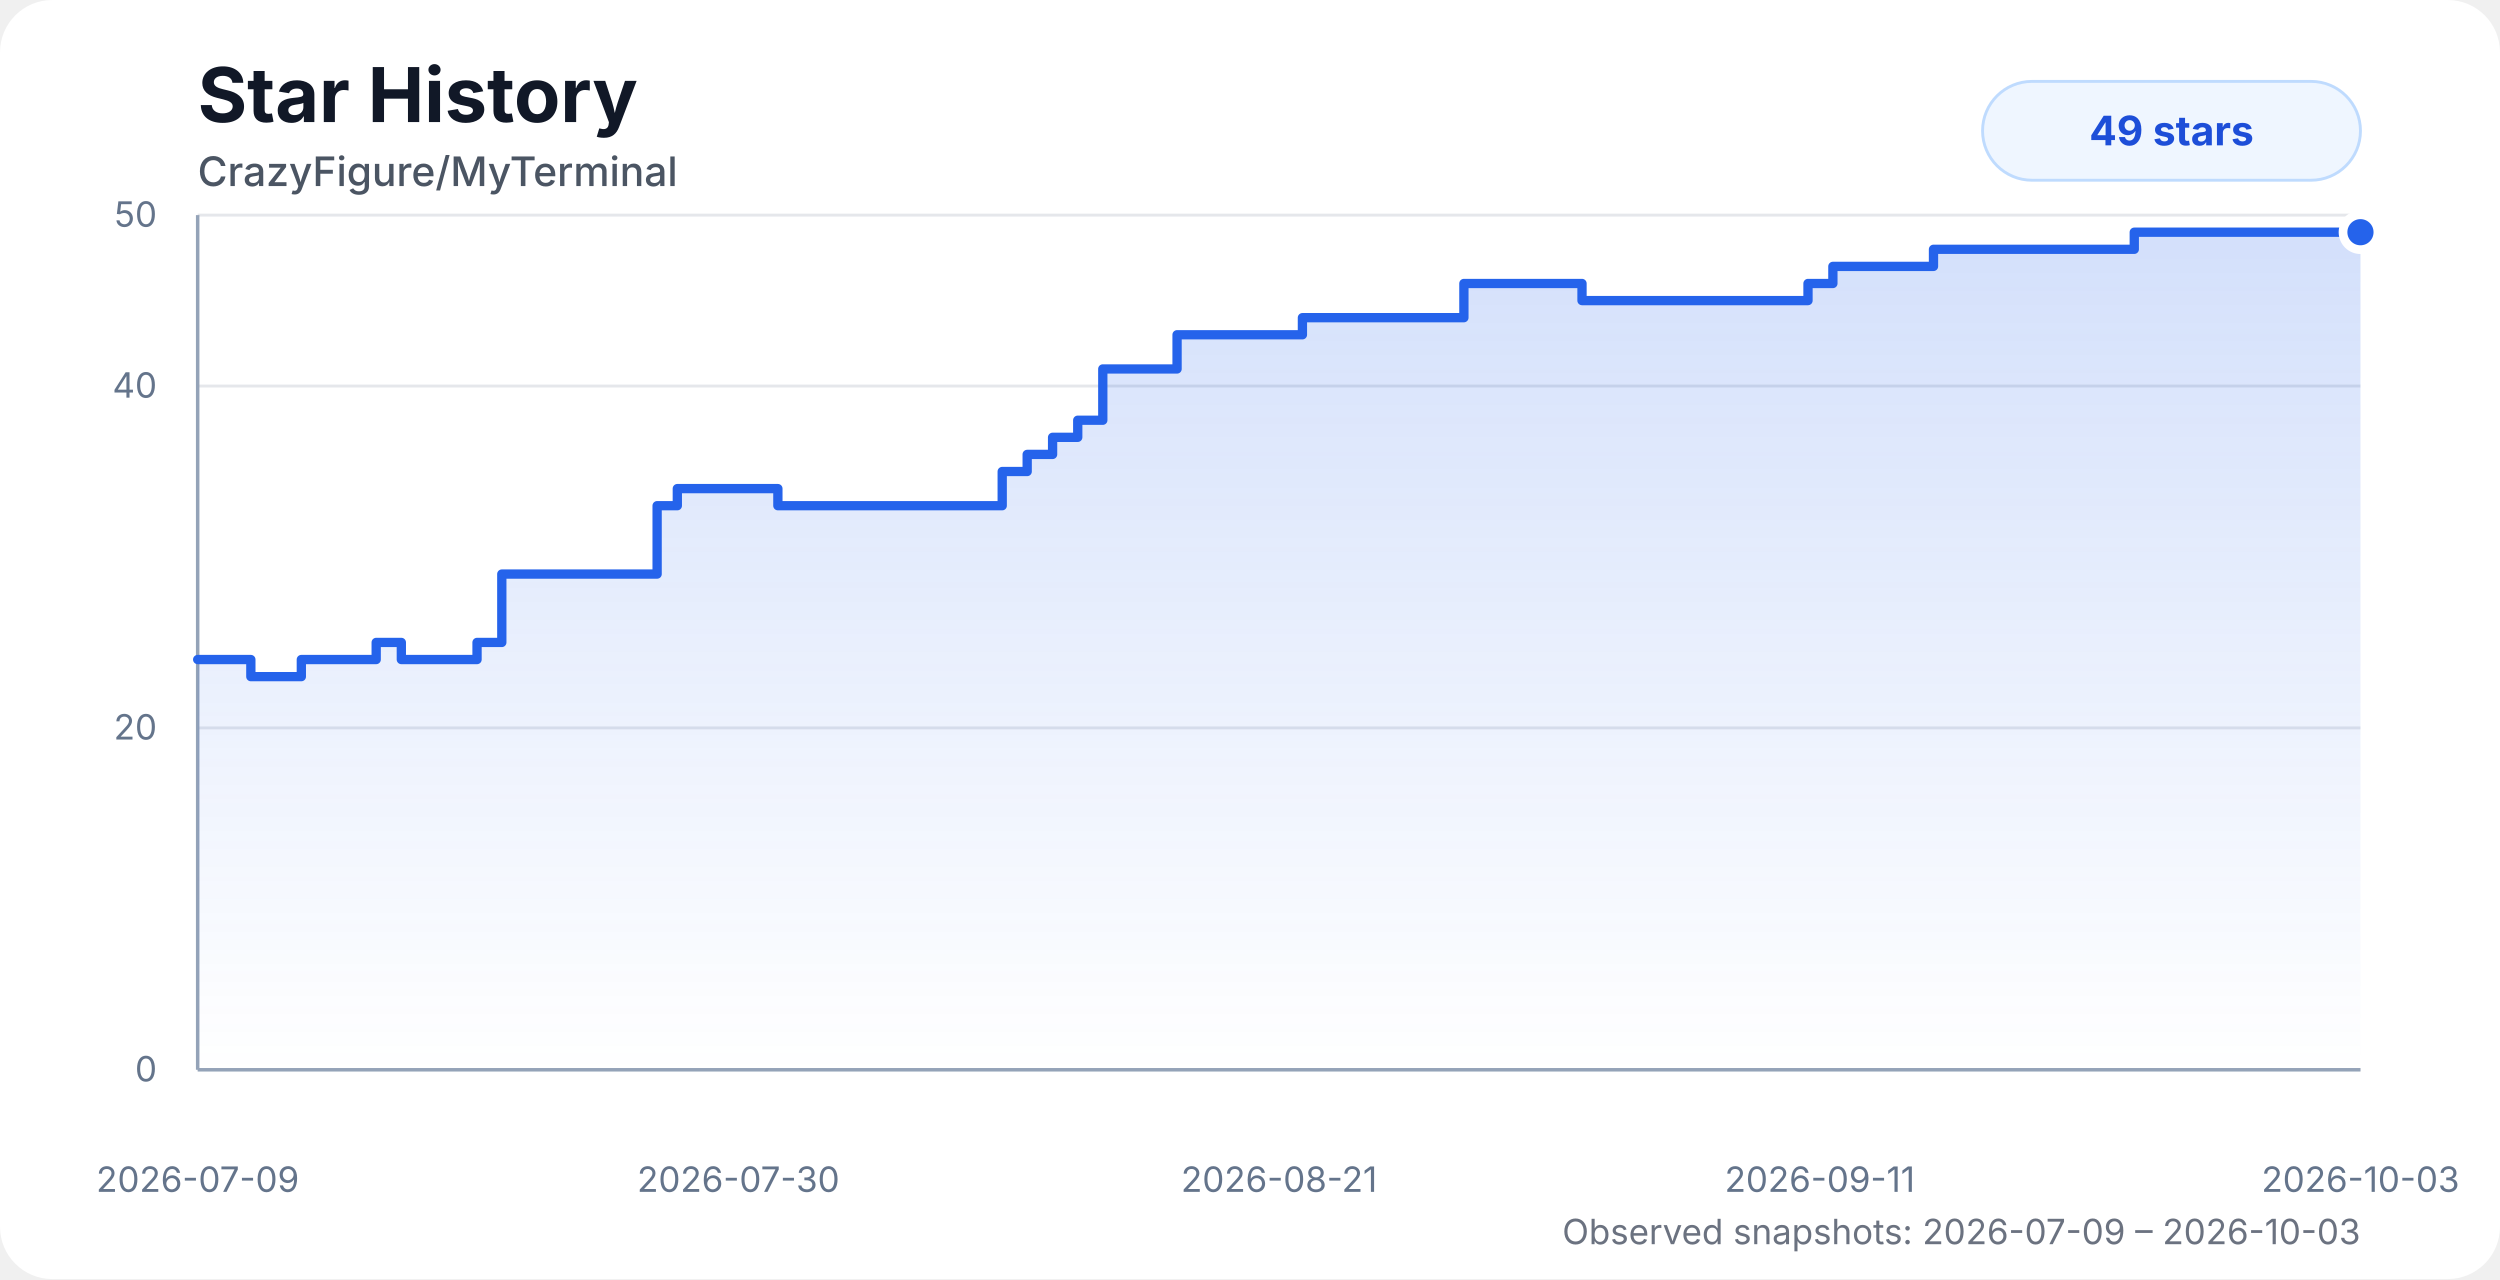
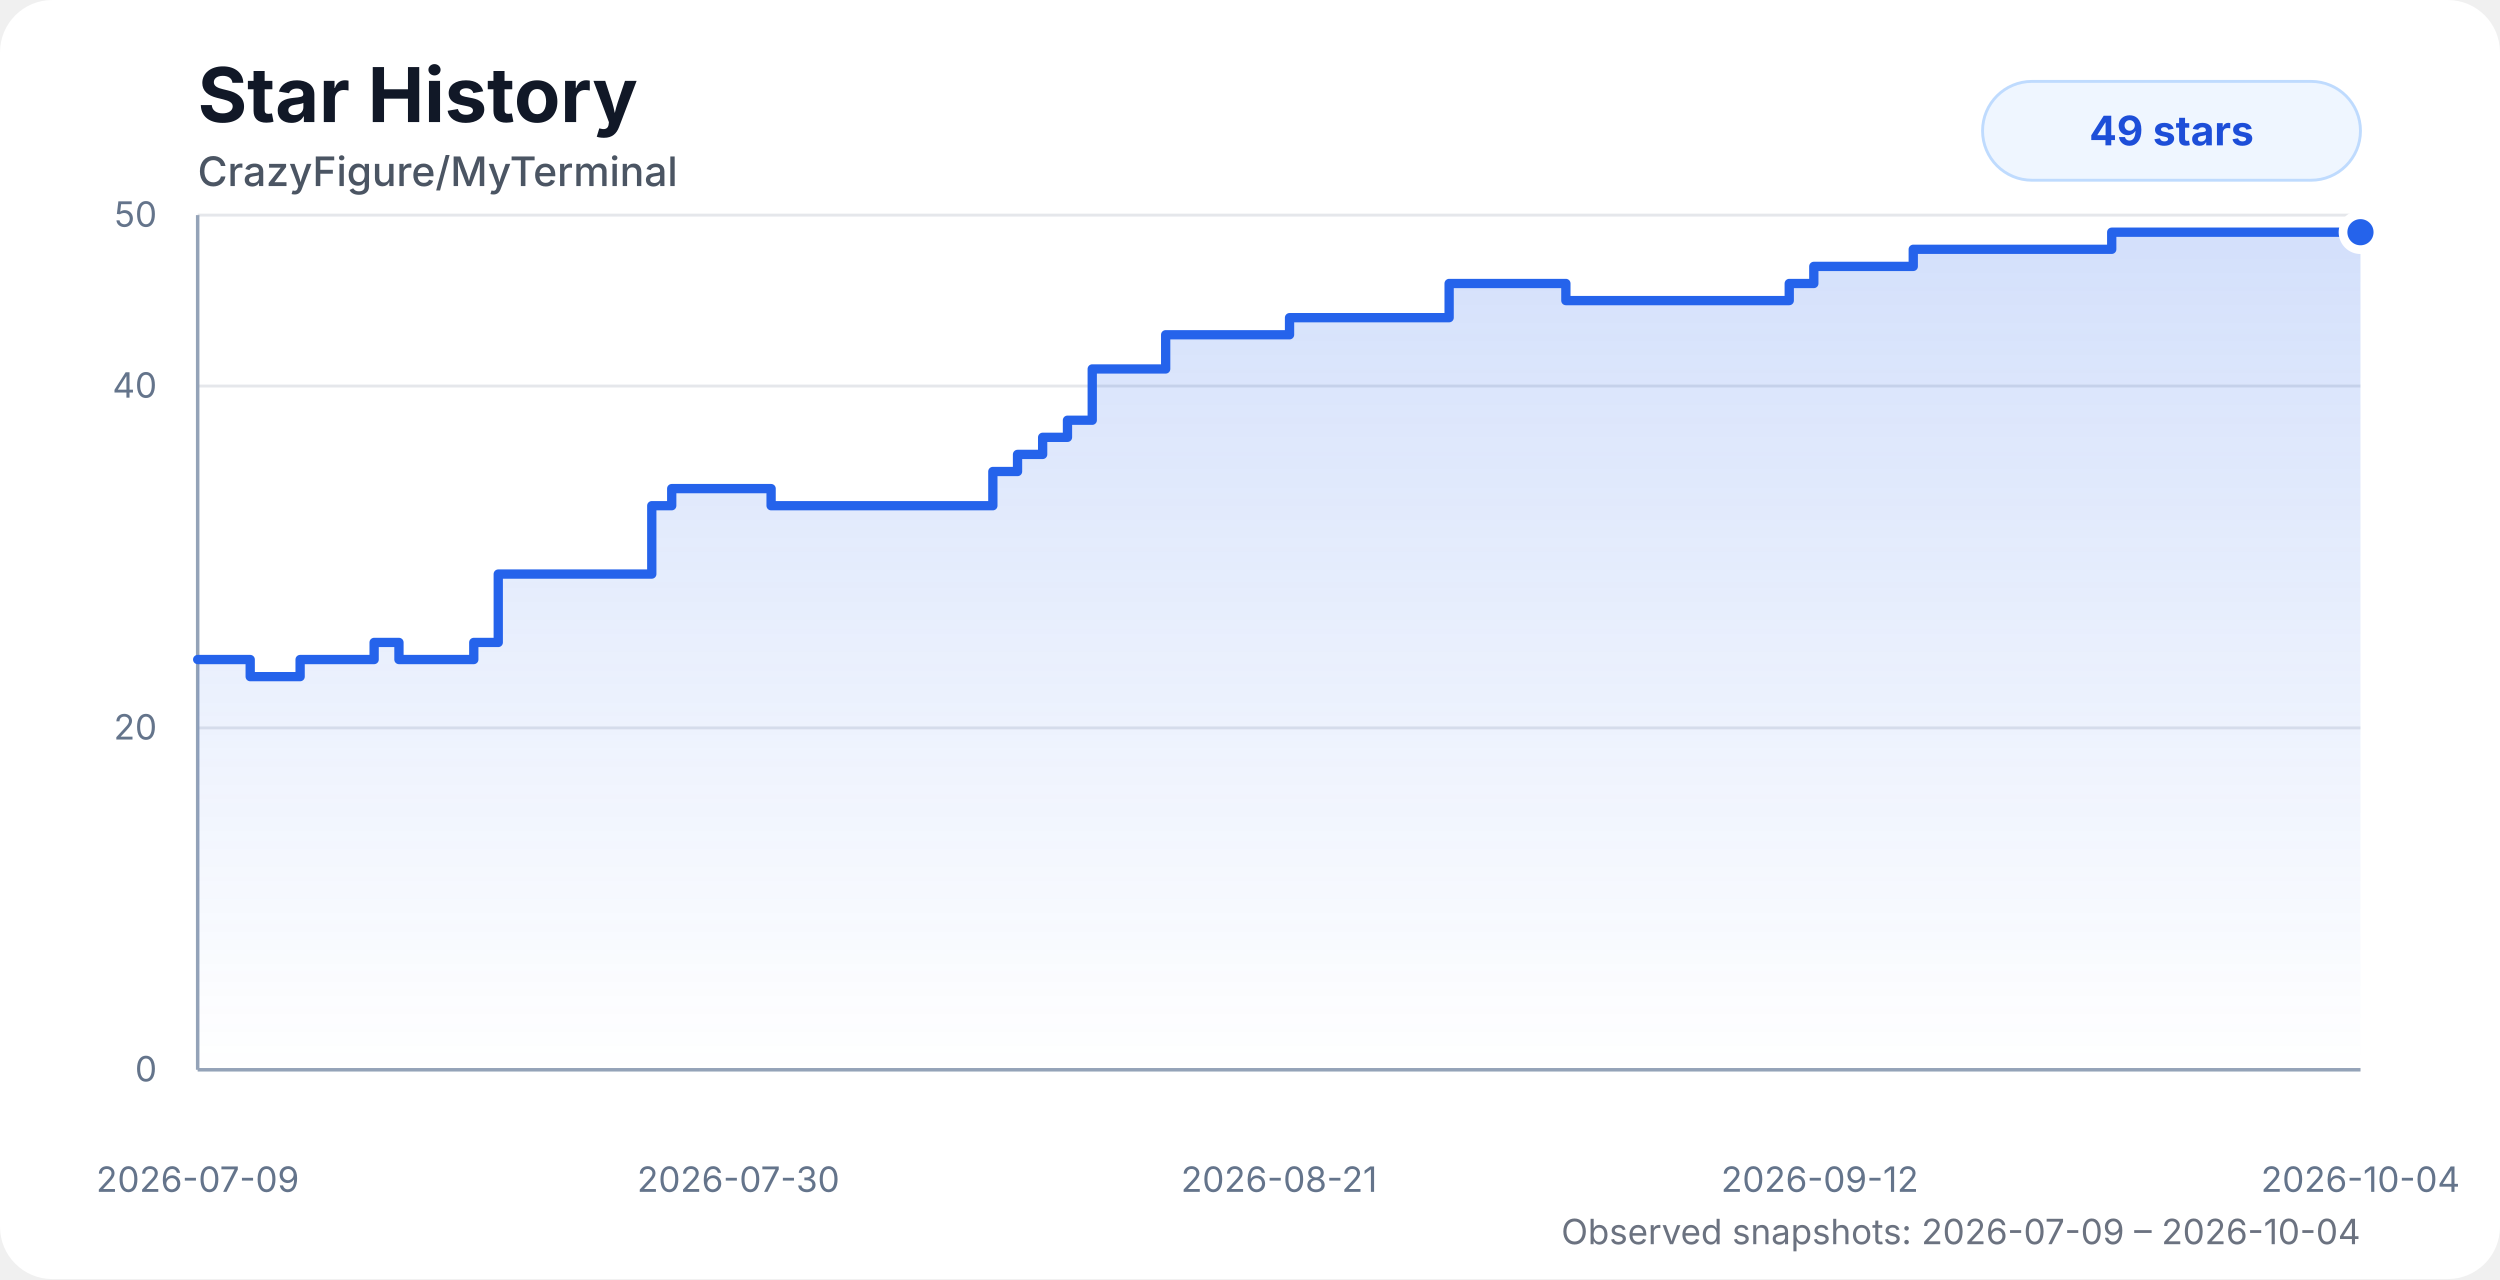
<svg xmlns="http://www.w3.org/2000/svg" width="860" height="440" viewBox="0 0 860 440" role="img" aria-labelledby="title desc">
  <style>
    .chart-bg { fill: #ffffff; }
    .title { fill: #111827; font: 700 26px system-ui, -apple-system, BlinkMacSystemFont, "Segoe UI", sans-serif; }
    .subtitle { fill: #4b5563; font: 500 14px system-ui, -apple-system, BlinkMacSystemFont, "Segoe UI", sans-serif; }
    .axis-label { fill: #64748b; font: 12px system-ui, -apple-system, BlinkMacSystemFont, "Segoe UI", sans-serif; }
    .grid { stroke: #e5e7eb; stroke-width: 1; }
    .axis { stroke: #94a3b8; stroke-width: 1.2; }
    .area { fill: url(#starGradient); opacity: 0.28; }
    .line { fill: none; stroke: #2563eb; stroke-width: 3.2; stroke-linecap: round; stroke-linejoin: round; }
    .dot { fill: #2563eb; stroke: #ffffff; stroke-width: 3; }
    .badge { fill: #eff6ff; stroke: #bfdbfe; }
    .badge-text { fill: #1d4ed8; font: 700 14px system-ui, -apple-system, BlinkMacSystemFont, "Segoe UI", sans-serif; }
    .status { fill: #6b7280; font: 12px system-ui, -apple-system, BlinkMacSystemFont, "Segoe UI", sans-serif; }
    @media (prefers-color-scheme: dark) {
      .chart-bg { fill: #0d1117; }
      .title { fill: #f8fafc; }
      .subtitle { fill: #cbd5e1; }
      .axis-label { fill: #94a3b8; }
      .grid { stroke: #1f2937; }
      .axis { stroke: #475569; }
      .dot { stroke: #0d1117; }
      .badge { fill: #172554; stroke: #1d4ed8; }
      .badge-text { fill: #bfdbfe; }
      .status { fill: #94a3b8; }
    }
  </style>
  <defs>
    <linearGradient id="starGradient" x1="0" x2="0" y1="0" y2="1">
      <stop offset="0%" stop-color="#2563eb" stop-opacity="0.72" />
      <stop offset="100%" stop-color="#2563eb" stop-opacity="0" />
    </linearGradient>
  </defs>
  <rect class="chart-bg" width="860" height="440" rx="18" />
  <text class="title" x="68" y="42">Star History</text>
  <text class="subtitle" x="68" y="64">CrazyFigure/MyTerminal</text>
  <g>
    <line class="grid" x1="68" y1="368" x2="812" y2="368" />
    <line class="grid" x1="68" y1="250.4" x2="812" y2="250.4" />
    <line class="grid" x1="68" y1="132.8" x2="812" y2="132.8" />
    <line class="grid" x1="68" y1="74" x2="812" y2="74" />
    <line class="axis" x1="68" y1="74" x2="68" y2="368" />
    <line class="axis" x1="68" y1="368" x2="812" y2="368" />
    <text class="axis-label" x="54" y="372" text-anchor="end">0</text>
    <text class="axis-label" x="54" y="254.4" text-anchor="end">20</text>
    <text class="axis-label" x="54" y="136.8" text-anchor="end">40</text>
    <text class="axis-label" x="54" y="78" text-anchor="end">50</text>
    <text class="axis-label" x="68" y="410" text-anchor="middle">2026-07-09</text>
    <text class="axis-label" x="254" y="410" text-anchor="middle">2026-07-30</text>
    <text class="axis-label" x="440" y="410" text-anchor="middle">2026-08-21</text>
-     <text class="axis-label" x="626" y="410" text-anchor="middle">2026-09-11</text>
-     <text class="axis-label" x="812" y="410" text-anchor="middle">2026-10-03</text>
+     <text class="axis-label" x="626" y="410" text-anchor="middle">2026-09-12</text>
+     <text class="axis-label" x="812" y="410" text-anchor="middle">2026-10-04</text>
  </g>
-   <path class="area" d="M 68 226.88 H 77.9 V 226.88 H 86.29 V 232.76 H 103.66 V 226.88 H 129.41 V 221 H 138.06 V 226.88 H 164.1 V 221 H 172.62 V 197.48 H 181.26 V 197.48 H 226.05 V 173.96 H 233 V 168.08 H 267.59 V 173.96 H 293.43 V 173.96 H 302.05 V 173.96 H 310.68 V 173.96 H 319.14 V 173.96 H 327.39 V 173.96 H 336.07 V 173.96 H 344.76 V 162.2 H 353.35 V 156.32 H 362.09 V 150.44 H 370.74 V 144.56 H 379.36 V 126.92 H 387.6 V 126.92 H 396.28 V 126.92 H 404.91 V 115.16 H 413.51 V 115.16 H 422.16 V 115.16 H 430.78 V 115.16 H 439.45 V 115.16 H 448.03 V 109.28 H 456.71 V 109.28 H 465.34 V 109.28 H 473.94 V 109.28 H 482.62 V 109.28 H 494.32 V 109.28 H 503.58 V 97.52 H 510.39 V 97.52 H 518.63 V 97.52 H 527.36 V 97.52 H 535.7 V 97.52 H 544.21 V 103.4 H 552.83 V 103.4 H 561.5 V 103.4 H 570.07 V 103.4 H 578.78 V 103.4 H 587.45 V 103.4 H 596.02 V 103.4 H 604.68 V 103.4 H 613.3 V 103.4 H 621.95 V 97.52 H 630.51 V 91.64 H 639.28 V 91.64 H 647.96 V 91.64 H 656.5 V 91.64 H 665.12 V 85.76 H 673.76 V 85.76 H 682.33 V 85.76 H 690.96 V 85.76 H 699.74 V 85.76 H 708.41 V 85.76 H 716.97 V 85.76 H 725.51 V 85.76 H 734.19 V 79.88 H 742.8 V 79.88 H 751.43 V 79.88 H 760.22 V 79.88 H 769 V 79.88 H 777.62 V 79.88 H 786.19 V 79.88 H 794.96 V 79.88 H 803.53 V 79.88 H 812 V 79.88 L 812 368 L 68 368 Z" />
-   <path class="line" d="M 68 226.88 H 77.9 V 226.88 H 86.29 V 232.76 H 103.66 V 226.88 H 129.41 V 221 H 138.06 V 226.88 H 164.1 V 221 H 172.62 V 197.48 H 181.26 V 197.48 H 226.05 V 173.96 H 233 V 168.08 H 267.59 V 173.96 H 293.43 V 173.96 H 302.05 V 173.96 H 310.68 V 173.96 H 319.14 V 173.96 H 327.39 V 173.96 H 336.07 V 173.96 H 344.76 V 162.2 H 353.35 V 156.32 H 362.09 V 150.44 H 370.74 V 144.56 H 379.36 V 126.92 H 387.6 V 126.92 H 396.28 V 126.92 H 404.91 V 115.16 H 413.51 V 115.16 H 422.16 V 115.16 H 430.78 V 115.16 H 439.45 V 115.16 H 448.03 V 109.28 H 456.71 V 109.28 H 465.34 V 109.28 H 473.94 V 109.28 H 482.62 V 109.28 H 494.32 V 109.28 H 503.58 V 97.52 H 510.39 V 97.52 H 518.63 V 97.52 H 527.36 V 97.52 H 535.7 V 97.52 H 544.21 V 103.4 H 552.83 V 103.4 H 561.5 V 103.4 H 570.07 V 103.4 H 578.78 V 103.4 H 587.45 V 103.4 H 596.02 V 103.4 H 604.68 V 103.4 H 613.3 V 103.4 H 621.95 V 97.52 H 630.51 V 91.64 H 639.28 V 91.64 H 647.96 V 91.64 H 656.5 V 91.64 H 665.12 V 85.76 H 673.76 V 85.76 H 682.33 V 85.76 H 690.96 V 85.76 H 699.74 V 85.76 H 708.41 V 85.76 H 716.97 V 85.76 H 725.51 V 85.76 H 734.19 V 79.88 H 742.8 V 79.88 H 751.43 V 79.88 H 760.22 V 79.88 H 769 V 79.88 H 777.62 V 79.88 H 786.19 V 79.88 H 794.96 V 79.88 H 803.53 V 79.88 H 812 V 79.88" />
+   <path class="area" d="M 68 226.88 H 77.78 V 226.88 H 86.07 V 232.76 H 103.24 V 226.88 H 128.7 V 221 H 137.24 V 226.88 H 162.98 V 221 H 171.4 V 197.48 H 179.94 V 197.48 H 224.21 V 173.96 H 231.07 V 168.08 H 265.26 V 173.96 H 290.8 V 173.96 H 299.32 V 173.96 H 307.86 V 173.96 H 316.21 V 173.96 H 324.37 V 173.96 H 332.95 V 173.96 H 341.54 V 162.2 H 350.03 V 156.32 H 358.67 V 150.44 H 367.21 V 144.56 H 375.73 V 126.92 H 383.88 V 126.92 H 392.46 V 126.92 H 400.99 V 115.16 H 409.49 V 115.16 H 418.03 V 115.16 H 426.55 V 115.16 H 435.12 V 115.16 H 443.6 V 109.28 H 452.19 V 109.28 H 460.71 V 109.28 H 469.21 V 109.28 H 477.79 V 109.28 H 489.36 V 109.28 H 498.5 V 97.52 H 505.24 V 97.52 H 513.38 V 97.52 H 522 V 97.52 H 530.25 V 97.52 H 538.66 V 103.4 H 547.18 V 103.4 H 555.75 V 103.4 H 564.22 V 103.4 H 572.83 V 103.4 H 581.4 V 103.4 H 589.87 V 103.4 H 598.43 V 103.4 H 606.95 V 103.4 H 615.5 V 97.52 H 623.95 V 91.64 H 632.62 V 91.64 H 641.21 V 91.64 H 649.64 V 91.64 H 658.16 V 85.76 H 666.7 V 85.76 H 675.17 V 85.76 H 683.7 V 85.76 H 692.38 V 85.76 H 700.95 V 85.76 H 709.41 V 85.76 H 717.85 V 85.76 H 726.43 V 79.88 H 734.94 V 79.88 H 743.47 V 79.88 H 752.16 V 79.88 H 760.84 V 79.88 H 769.35 V 79.88 H 777.82 V 79.88 H 786.5 V 79.88 H 794.96 V 79.88 H 803.33 V 79.88 H 812 V 79.88 L 812 368 L 68 368 Z" />
+   <path class="line" d="M 68 226.88 H 77.78 V 226.88 H 86.07 V 232.76 H 103.24 V 226.88 H 128.7 V 221 H 137.24 V 226.88 H 162.98 V 221 H 171.4 V 197.48 H 179.94 V 197.48 H 224.21 V 173.96 H 231.07 V 168.08 H 265.26 V 173.96 H 290.8 V 173.96 H 299.32 V 173.96 H 307.86 V 173.96 H 316.21 V 173.96 H 324.37 V 173.96 H 332.95 V 173.96 H 341.54 V 162.2 H 350.03 V 156.32 H 358.67 V 150.44 H 367.21 V 144.56 H 375.73 V 126.92 H 383.88 V 126.92 H 392.46 V 126.92 H 400.99 V 115.16 H 409.49 V 115.16 H 418.03 V 115.16 H 426.55 V 115.16 H 435.12 V 115.16 H 443.6 V 109.28 H 452.19 V 109.28 H 460.71 V 109.28 H 469.21 V 109.28 H 477.79 V 109.28 H 489.36 V 109.28 H 498.5 V 97.52 H 505.24 V 97.52 H 513.38 V 97.52 H 522 V 97.52 H 530.25 V 97.52 H 538.66 V 103.4 H 547.18 V 103.4 H 555.75 V 103.4 H 564.22 V 103.4 H 572.83 V 103.4 H 581.4 V 103.4 H 589.87 V 103.4 H 598.43 V 103.4 H 606.95 V 103.4 H 615.5 V 97.52 H 623.95 V 91.64 H 632.62 V 91.64 H 641.21 V 91.64 H 649.64 V 91.64 H 658.16 V 85.76 H 666.7 V 85.76 H 675.17 V 85.76 H 683.7 V 85.76 H 692.38 V 85.76 H 700.95 V 85.76 H 709.41 V 85.76 H 717.85 V 85.76 H 726.43 V 79.88 H 734.94 V 79.88 H 743.47 V 79.88 H 752.16 V 79.88 H 760.84 V 79.88 H 769.35 V 79.88 H 777.82 V 79.88 H 786.5 V 79.88 H 794.96 V 79.88 H 803.33 V 79.88 H 812 V 79.88" />
  <circle class="dot" cx="812" cy="79.88" r="6" />
  <rect class="badge" x="682" y="28" width="130" height="34" rx="17" />
  <text class="badge-text" x="747" y="50" text-anchor="middle">49 stars</text>
-   <text class="status" x="812" y="428" text-anchor="end">Observed snapshots: 2026-07-09 – 2026-10-03</text>
+   <text class="status" x="812" y="428" text-anchor="end">Observed snapshots: 2026-07-09 – 2026-10-04</text>
</svg>
